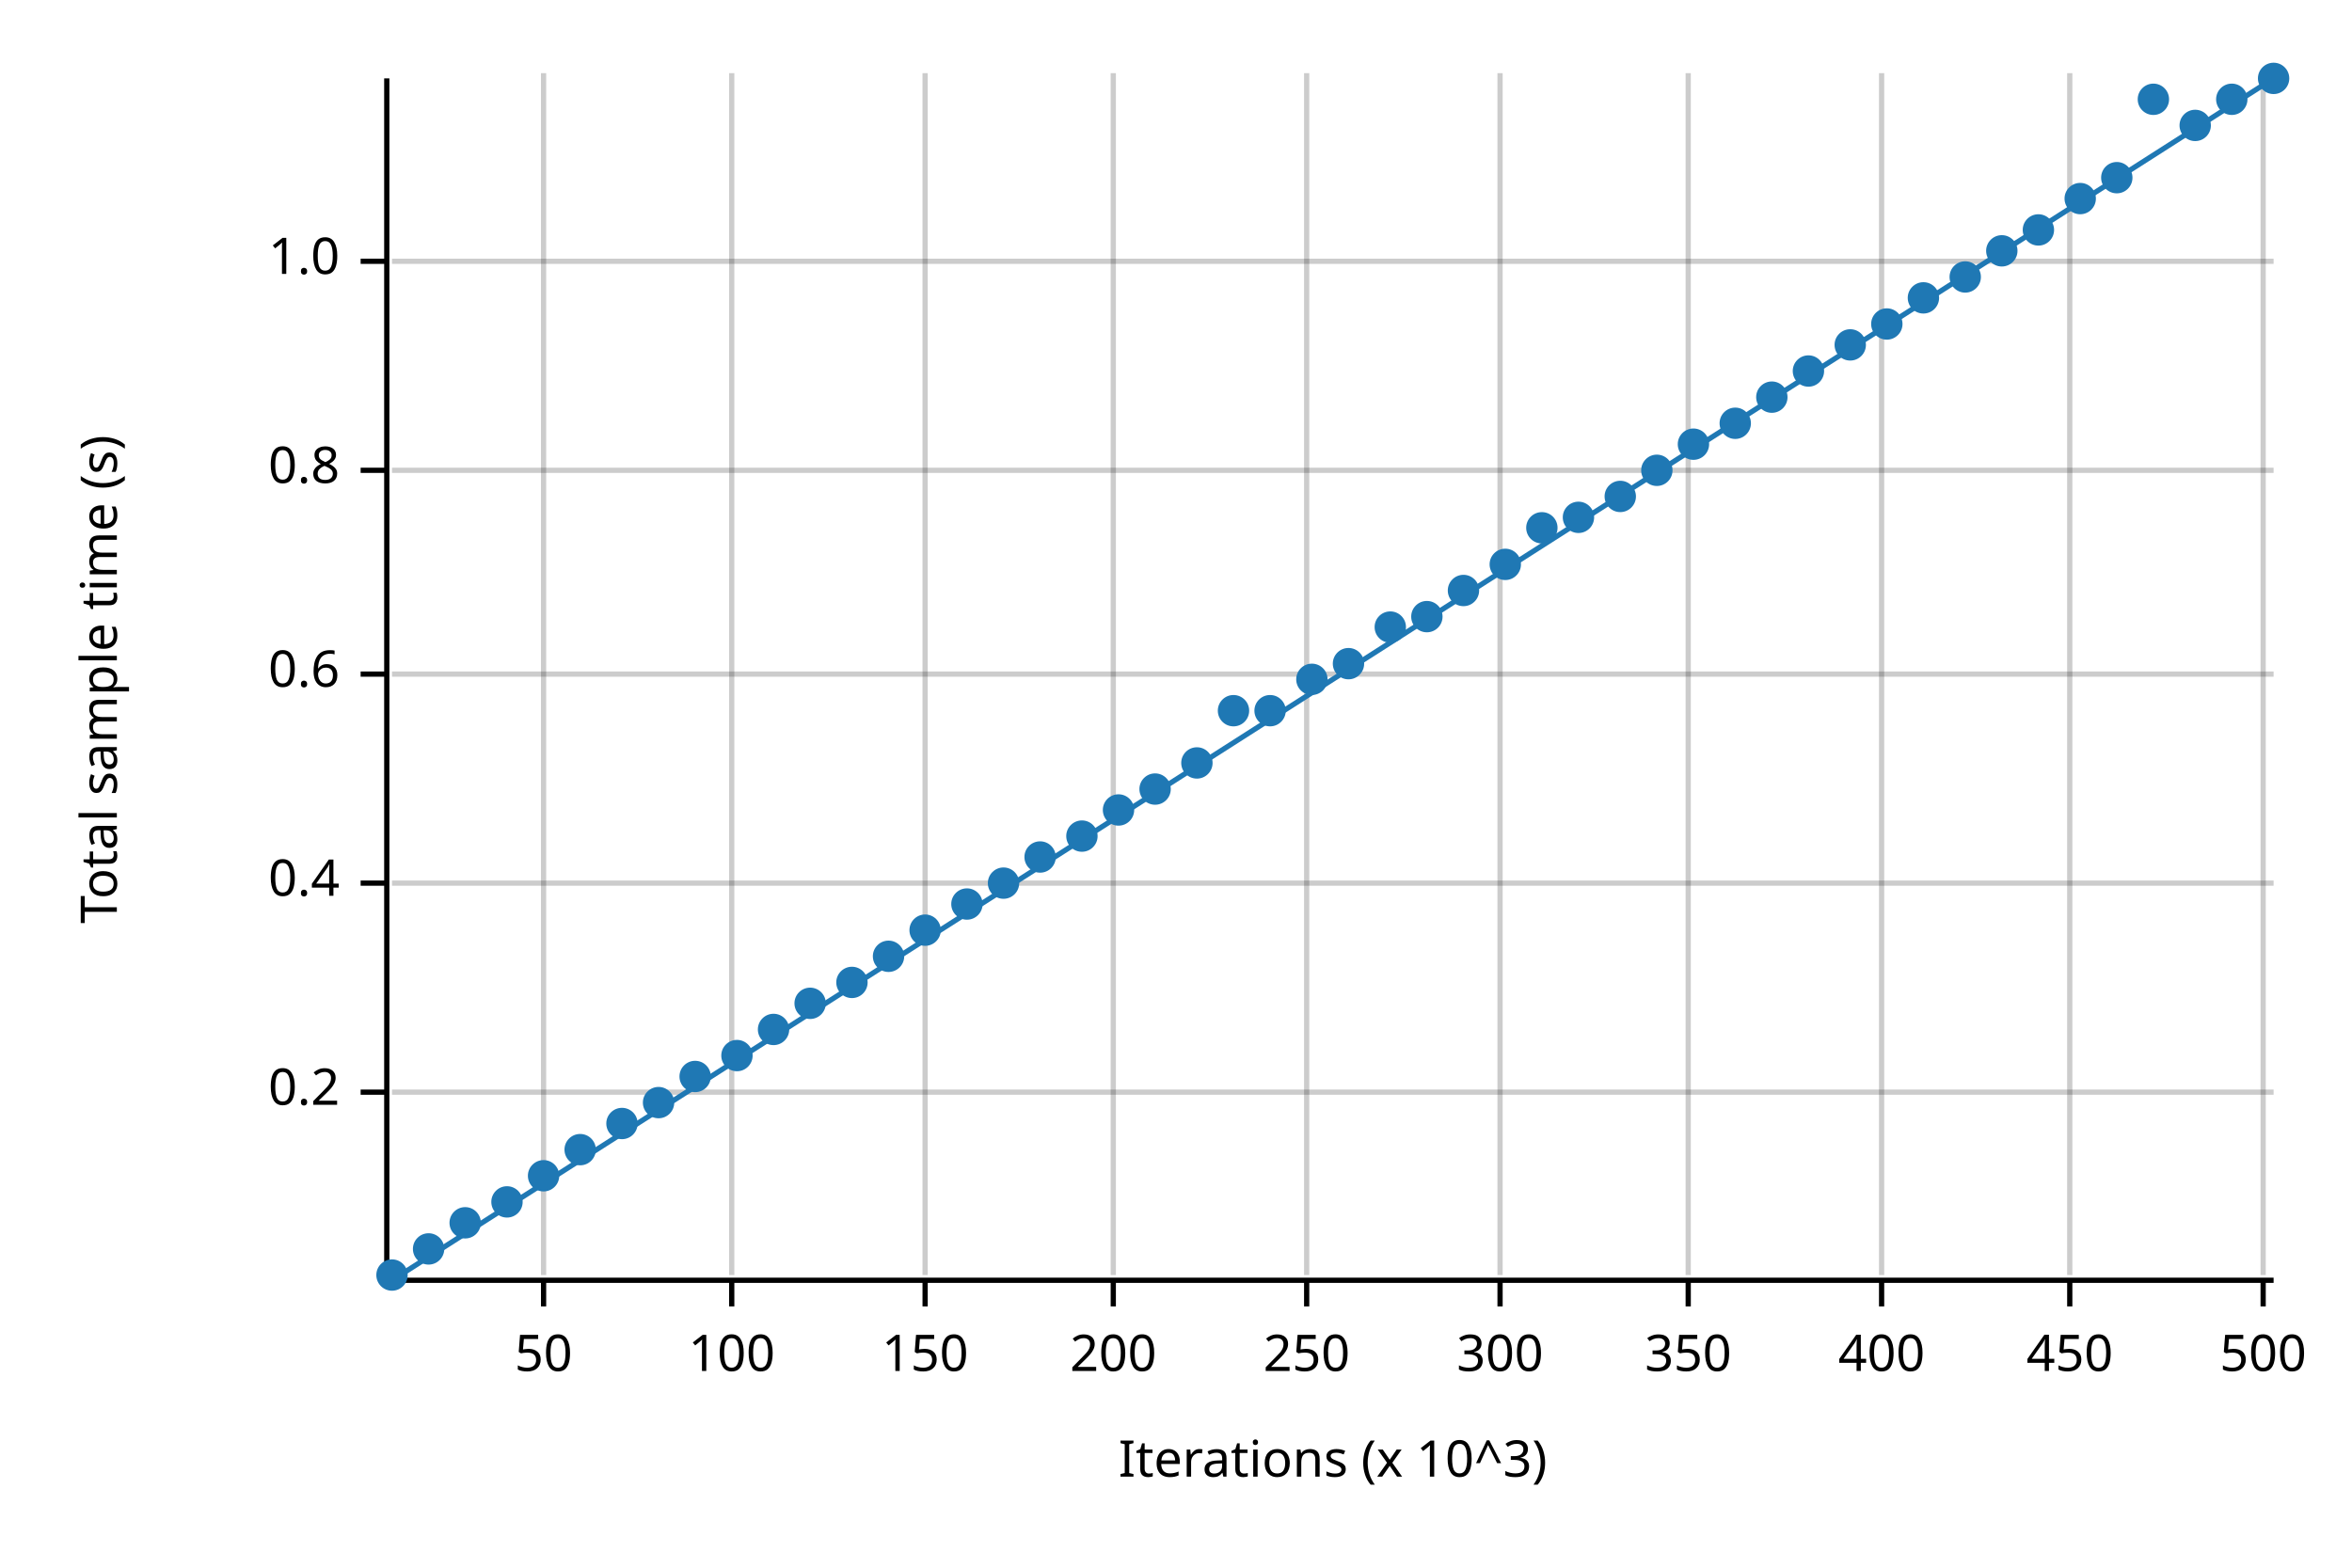
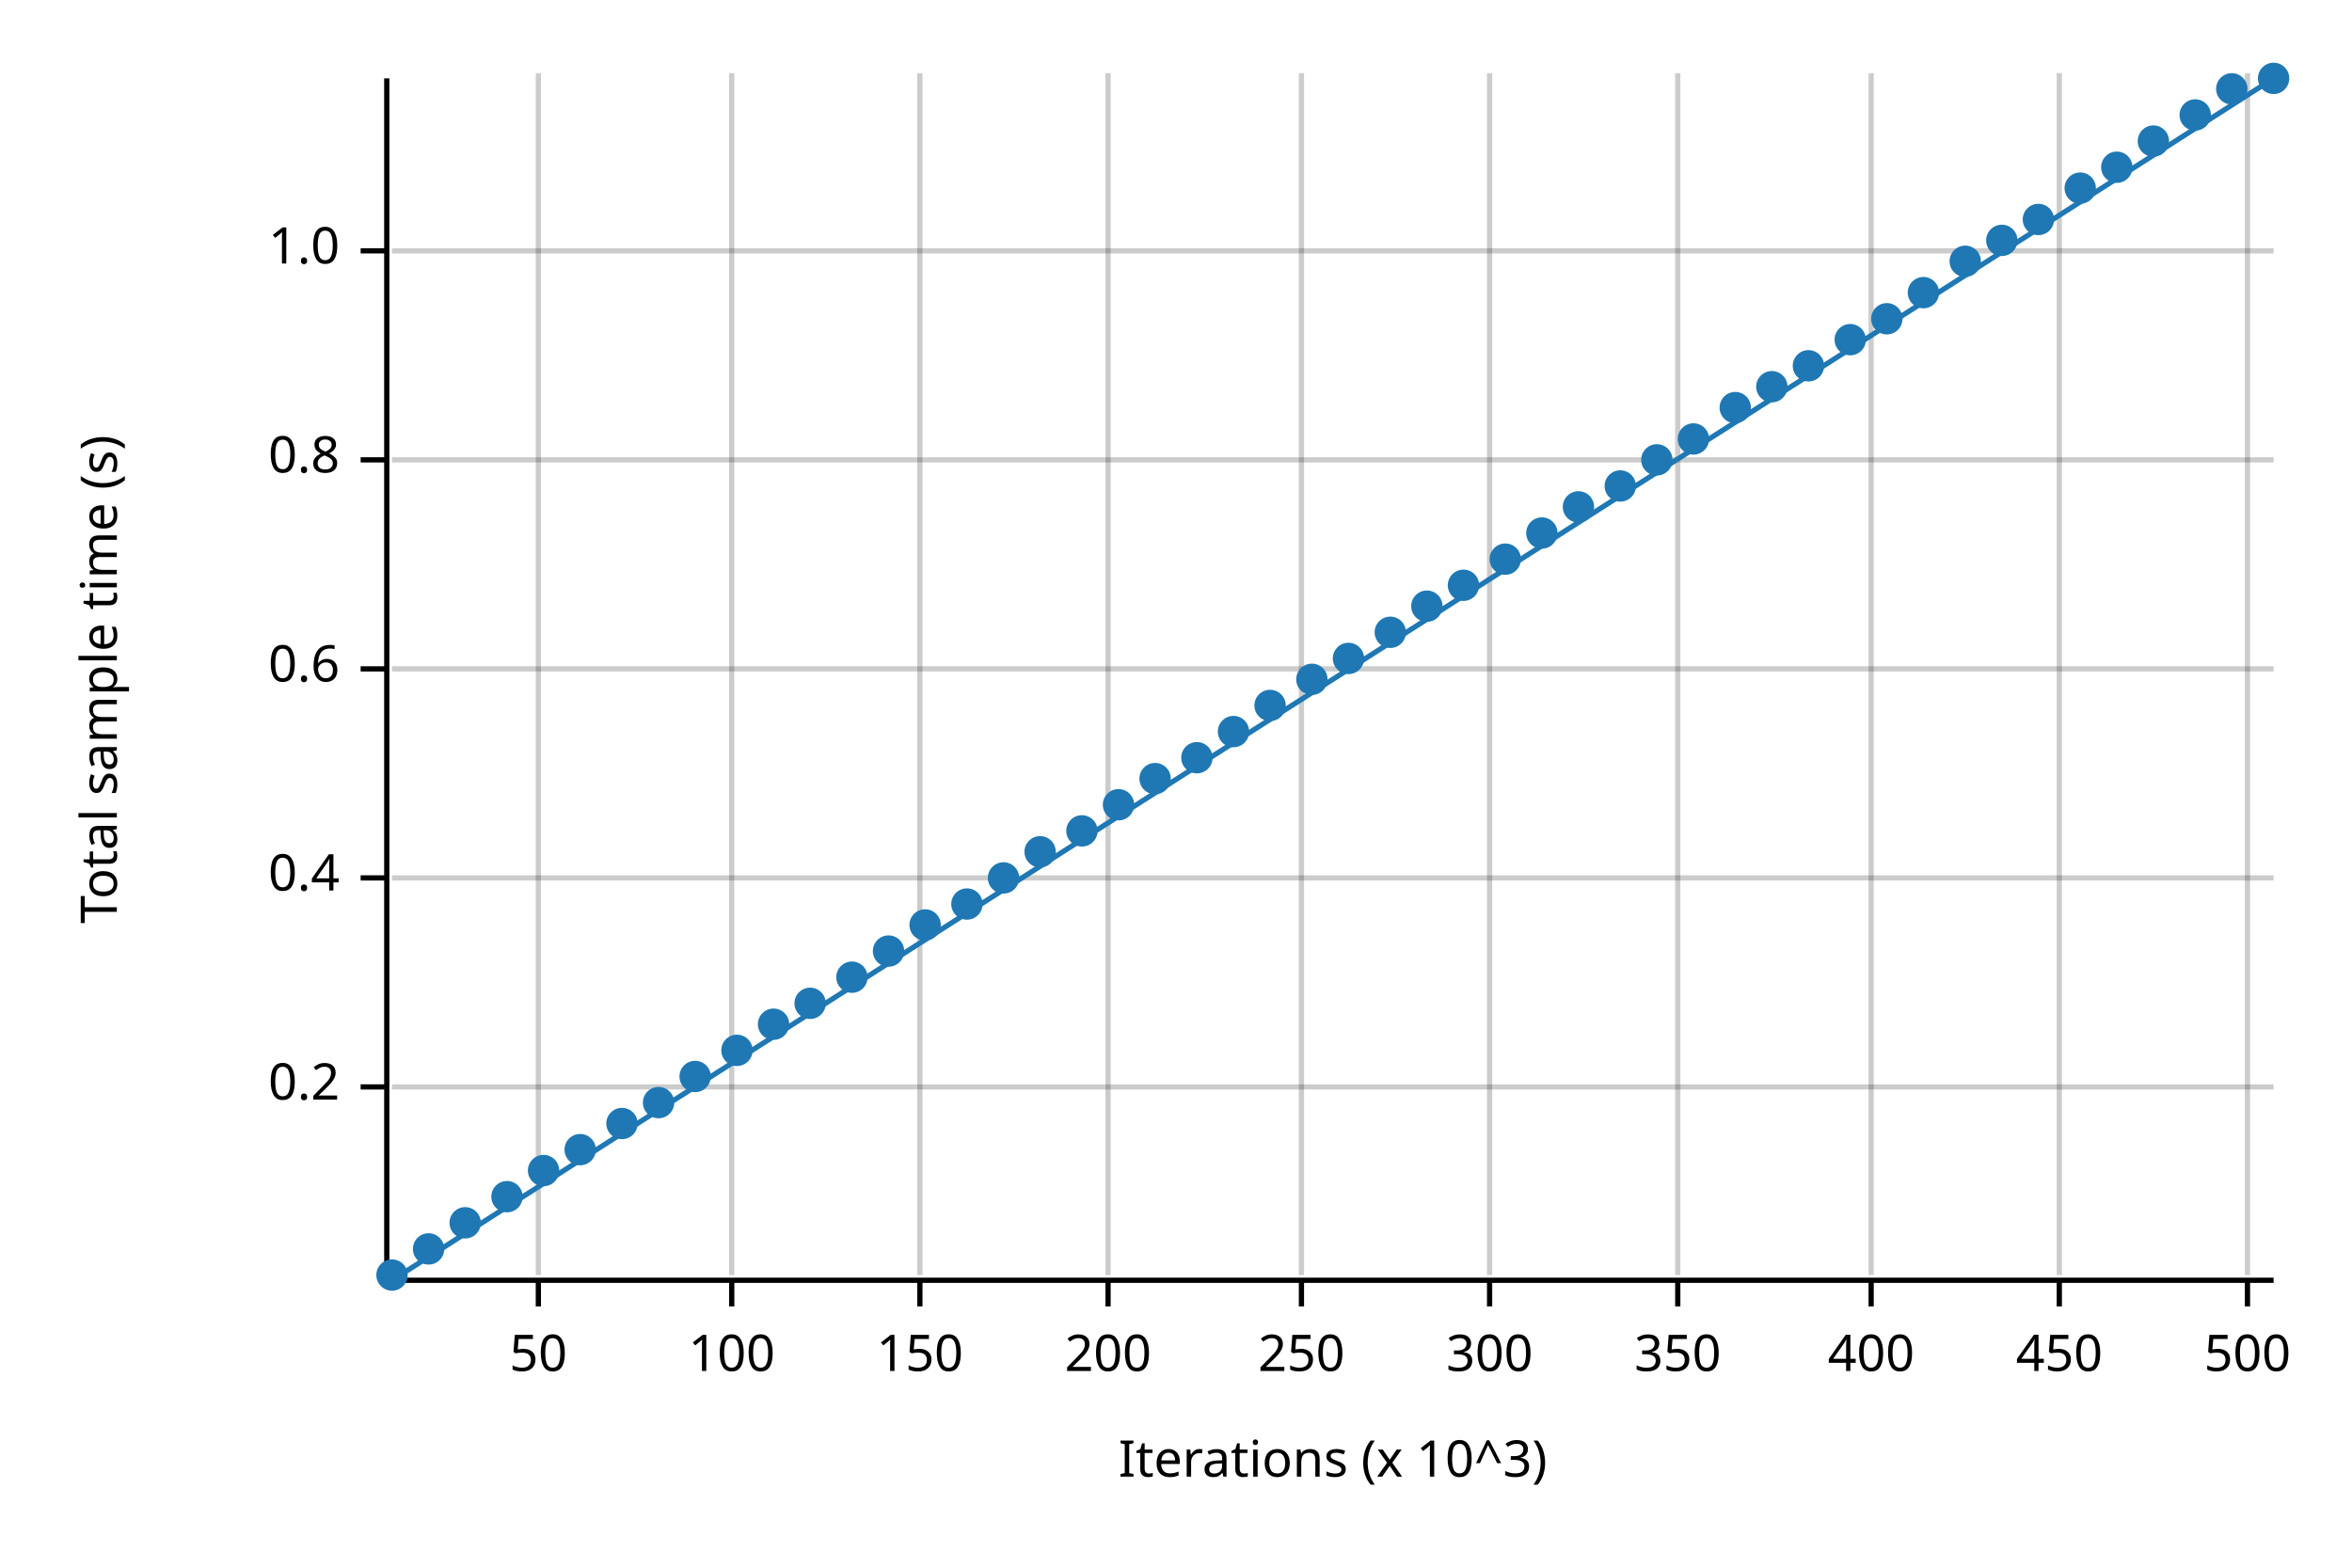
<svg xmlns="http://www.w3.org/2000/svg" width="450" height="300" viewBox="0 0 450 300">
  <text x="15" y="130" dy="0.76em" text-anchor="middle" font-family="sans-serif" font-size="9.677" opacity="1" fill="#000000" transform="rotate(270, 15, 130)">
Total sample time (s)
</text>
  <text x="255" y="285" dy="-0.5ex" text-anchor="middle" font-family="sans-serif" font-size="9.677" opacity="1" fill="#000000">
Iterations (x 10^3)
</text>
-   <line opacity="0.2" stroke="#000000" stroke-width="1" x1="104" y1="244" x2="104" y2="14" />
+   <line opacity="0.2" stroke="#000000" stroke-width="1" x1="103" y1="244" x2="103" y2="14" />
  <line opacity="0.2" stroke="#000000" stroke-width="1" x1="140" y1="244" x2="140" y2="14" />
-   <line opacity="0.2" stroke="#000000" stroke-width="1" x1="177" y1="244" x2="177" y2="14" />
-   <line opacity="0.2" stroke="#000000" stroke-width="1" x1="213" y1="244" x2="213" y2="14" />
-   <line opacity="0.2" stroke="#000000" stroke-width="1" x1="250" y1="244" x2="250" y2="14" />
-   <line opacity="0.2" stroke="#000000" stroke-width="1" x1="287" y1="244" x2="287" y2="14" />
-   <line opacity="0.2" stroke="#000000" stroke-width="1" x1="323" y1="244" x2="323" y2="14" />
-   <line opacity="0.2" stroke="#000000" stroke-width="1" x1="360" y1="244" x2="360" y2="14" />
-   <line opacity="0.2" stroke="#000000" stroke-width="1" x1="396" y1="244" x2="396" y2="14" />
-   <line opacity="0.2" stroke="#000000" stroke-width="1" x1="433" y1="244" x2="433" y2="14" />
-   <line opacity="0.2" stroke="#000000" stroke-width="1" x1="75" y1="209" x2="435" y2="209" />
-   <line opacity="0.2" stroke="#000000" stroke-width="1" x1="75" y1="169" x2="435" y2="169" />
-   <line opacity="0.2" stroke="#000000" stroke-width="1" x1="75" y1="129" x2="435" y2="129" />
-   <line opacity="0.2" stroke="#000000" stroke-width="1" x1="75" y1="90" x2="435" y2="90" />
-   <line opacity="0.2" stroke="#000000" stroke-width="1" x1="75" y1="50" x2="435" y2="50" />
+   <line opacity="0.2" stroke="#000000" stroke-width="1" x1="176" y1="244" x2="176" y2="14" />
+   <line opacity="0.2" stroke="#000000" stroke-width="1" x1="212" y1="244" x2="212" y2="14" />
+   <line opacity="0.2" stroke="#000000" stroke-width="1" x1="249" y1="244" x2="249" y2="14" />
+   <line opacity="0.2" stroke="#000000" stroke-width="1" x1="285" y1="244" x2="285" y2="14" />
+   <line opacity="0.2" stroke="#000000" stroke-width="1" x1="321" y1="244" x2="321" y2="14" />
+   <line opacity="0.2" stroke="#000000" stroke-width="1" x1="358" y1="244" x2="358" y2="14" />
+   <line opacity="0.2" stroke="#000000" stroke-width="1" x1="394" y1="244" x2="394" y2="14" />
+   <line opacity="0.2" stroke="#000000" stroke-width="1" x1="430" y1="244" x2="430" y2="14" />
+   <line opacity="0.2" stroke="#000000" stroke-width="1" x1="75" y1="208" x2="435" y2="208" />
+   <line opacity="0.2" stroke="#000000" stroke-width="1" x1="75" y1="168" x2="435" y2="168" />
+   <line opacity="0.2" stroke="#000000" stroke-width="1" x1="75" y1="128" x2="435" y2="128" />
+   <line opacity="0.2" stroke="#000000" stroke-width="1" x1="75" y1="88" x2="435" y2="88" />
+   <line opacity="0.2" stroke="#000000" stroke-width="1" x1="75" y1="48" x2="435" y2="48" />
  <polyline fill="none" opacity="1" stroke="#000000" stroke-width="1" points="74,15 74,245 " />
-   <text x="65" y="209" dy="0.5ex" text-anchor="end" font-family="sans-serif" font-size="9.677" opacity="1" fill="#000000">
+   <text x="65" y="208" dy="0.5ex" text-anchor="end" font-family="sans-serif" font-size="9.677" opacity="1" fill="#000000">
0.2
</text>
-   <polyline fill="none" opacity="1" stroke="#000000" stroke-width="1" points="69,209 74,209 " />
-   <text x="65" y="169" dy="0.5ex" text-anchor="end" font-family="sans-serif" font-size="9.677" opacity="1" fill="#000000">
+   <polyline fill="none" opacity="1" stroke="#000000" stroke-width="1" points="69,208 74,208 " />
+   <text x="65" y="168" dy="0.5ex" text-anchor="end" font-family="sans-serif" font-size="9.677" opacity="1" fill="#000000">
0.4
</text>
-   <polyline fill="none" opacity="1" stroke="#000000" stroke-width="1" points="69,169 74,169 " />
-   <text x="65" y="129" dy="0.5ex" text-anchor="end" font-family="sans-serif" font-size="9.677" opacity="1" fill="#000000">
+   <polyline fill="none" opacity="1" stroke="#000000" stroke-width="1" points="69,168 74,168 " />
+   <text x="65" y="128" dy="0.5ex" text-anchor="end" font-family="sans-serif" font-size="9.677" opacity="1" fill="#000000">
0.6
</text>
-   <polyline fill="none" opacity="1" stroke="#000000" stroke-width="1" points="69,129 74,129 " />
-   <text x="65" y="90" dy="0.5ex" text-anchor="end" font-family="sans-serif" font-size="9.677" opacity="1" fill="#000000">
+   <polyline fill="none" opacity="1" stroke="#000000" stroke-width="1" points="69,128 74,128 " />
+   <text x="65" y="88" dy="0.5ex" text-anchor="end" font-family="sans-serif" font-size="9.677" opacity="1" fill="#000000">
0.8
</text>
-   <polyline fill="none" opacity="1" stroke="#000000" stroke-width="1" points="69,90 74,90 " />
-   <text x="65" y="50" dy="0.5ex" text-anchor="end" font-family="sans-serif" font-size="9.677" opacity="1" fill="#000000">
+   <polyline fill="none" opacity="1" stroke="#000000" stroke-width="1" points="69,88 74,88 " />
+   <text x="65" y="48" dy="0.5ex" text-anchor="end" font-family="sans-serif" font-size="9.677" opacity="1" fill="#000000">
1.0
</text>
-   <polyline fill="none" opacity="1" stroke="#000000" stroke-width="1" points="69,50 74,50 " />
+   <polyline fill="none" opacity="1" stroke="#000000" stroke-width="1" points="69,48 74,48 " />
  <polyline fill="none" opacity="1" stroke="#000000" stroke-width="1" points="75,245 435,245 " />
-   <text x="104" y="255" dy="0.76em" text-anchor="middle" font-family="sans-serif" font-size="9.677" opacity="1" fill="#000000">
+   <text x="103" y="255" dy="0.76em" text-anchor="middle" font-family="sans-serif" font-size="9.677" opacity="1" fill="#000000">
50
</text>
-   <polyline fill="none" opacity="1" stroke="#000000" stroke-width="1" points="104,245 104,250 " />
+   <polyline fill="none" opacity="1" stroke="#000000" stroke-width="1" points="103,245 103,250 " />
  <text x="140" y="255" dy="0.76em" text-anchor="middle" font-family="sans-serif" font-size="9.677" opacity="1" fill="#000000">
100
</text>
  <polyline fill="none" opacity="1" stroke="#000000" stroke-width="1" points="140,245 140,250 " />
-   <text x="177" y="255" dy="0.76em" text-anchor="middle" font-family="sans-serif" font-size="9.677" opacity="1" fill="#000000">
+   <text x="176" y="255" dy="0.76em" text-anchor="middle" font-family="sans-serif" font-size="9.677" opacity="1" fill="#000000">
150
</text>
-   <polyline fill="none" opacity="1" stroke="#000000" stroke-width="1" points="177,245 177,250 " />
-   <text x="213" y="255" dy="0.76em" text-anchor="middle" font-family="sans-serif" font-size="9.677" opacity="1" fill="#000000">
+   <polyline fill="none" opacity="1" stroke="#000000" stroke-width="1" points="176,245 176,250 " />
+   <text x="212" y="255" dy="0.76em" text-anchor="middle" font-family="sans-serif" font-size="9.677" opacity="1" fill="#000000">
200
</text>
-   <polyline fill="none" opacity="1" stroke="#000000" stroke-width="1" points="213,245 213,250 " />
-   <text x="250" y="255" dy="0.76em" text-anchor="middle" font-family="sans-serif" font-size="9.677" opacity="1" fill="#000000">
+   <polyline fill="none" opacity="1" stroke="#000000" stroke-width="1" points="212,245 212,250 " />
+   <text x="249" y="255" dy="0.76em" text-anchor="middle" font-family="sans-serif" font-size="9.677" opacity="1" fill="#000000">
250
</text>
-   <polyline fill="none" opacity="1" stroke="#000000" stroke-width="1" points="250,245 250,250 " />
-   <text x="287" y="255" dy="0.76em" text-anchor="middle" font-family="sans-serif" font-size="9.677" opacity="1" fill="#000000">
+   <polyline fill="none" opacity="1" stroke="#000000" stroke-width="1" points="249,245 249,250 " />
+   <text x="285" y="255" dy="0.76em" text-anchor="middle" font-family="sans-serif" font-size="9.677" opacity="1" fill="#000000">
300
</text>
-   <polyline fill="none" opacity="1" stroke="#000000" stroke-width="1" points="287,245 287,250 " />
-   <text x="323" y="255" dy="0.76em" text-anchor="middle" font-family="sans-serif" font-size="9.677" opacity="1" fill="#000000">
+   <polyline fill="none" opacity="1" stroke="#000000" stroke-width="1" points="285,245 285,250 " />
+   <text x="321" y="255" dy="0.76em" text-anchor="middle" font-family="sans-serif" font-size="9.677" opacity="1" fill="#000000">
350
</text>
-   <polyline fill="none" opacity="1" stroke="#000000" stroke-width="1" points="323,245 323,250 " />
-   <text x="360" y="255" dy="0.76em" text-anchor="middle" font-family="sans-serif" font-size="9.677" opacity="1" fill="#000000">
+   <polyline fill="none" opacity="1" stroke="#000000" stroke-width="1" points="321,245 321,250 " />
+   <text x="358" y="255" dy="0.76em" text-anchor="middle" font-family="sans-serif" font-size="9.677" opacity="1" fill="#000000">
400
</text>
-   <polyline fill="none" opacity="1" stroke="#000000" stroke-width="1" points="360,245 360,250 " />
-   <text x="396" y="255" dy="0.76em" text-anchor="middle" font-family="sans-serif" font-size="9.677" opacity="1" fill="#000000">
+   <polyline fill="none" opacity="1" stroke="#000000" stroke-width="1" points="358,245 358,250 " />
+   <text x="394" y="255" dy="0.76em" text-anchor="middle" font-family="sans-serif" font-size="9.677" opacity="1" fill="#000000">
450
</text>
-   <polyline fill="none" opacity="1" stroke="#000000" stroke-width="1" points="396,245 396,250 " />
-   <text x="433" y="255" dy="0.76em" text-anchor="middle" font-family="sans-serif" font-size="9.677" opacity="1" fill="#000000">
+   <polyline fill="none" opacity="1" stroke="#000000" stroke-width="1" points="394,245 394,250 " />
+   <text x="430" y="255" dy="0.76em" text-anchor="middle" font-family="sans-serif" font-size="9.677" opacity="1" fill="#000000">
500
</text>
-   <polyline fill="none" opacity="1" stroke="#000000" stroke-width="1" points="433,245 433,250 " />
+   <polyline fill="none" opacity="1" stroke="#000000" stroke-width="1" points="430,245 430,250 " />
  <circle cx="75" cy="244" r="3" opacity="1" fill="#1F78B4" stroke="none" stroke-width="1" />
  <circle cx="82" cy="239" r="3" opacity="1" fill="#1F78B4" stroke="none" stroke-width="1" />
  <circle cx="89" cy="234" r="3" opacity="1" fill="#1F78B4" stroke="none" stroke-width="1" />
-   <circle cx="97" cy="230" r="3" opacity="1" fill="#1F78B4" stroke="none" stroke-width="1" />
-   <circle cx="104" cy="225" r="3" opacity="1" fill="#1F78B4" stroke="none" stroke-width="1" />
+   <circle cx="97" cy="229" r="3" opacity="1" fill="#1F78B4" stroke="none" stroke-width="1" />
+   <circle cx="104" cy="224" r="3" opacity="1" fill="#1F78B4" stroke="none" stroke-width="1" />
  <circle cx="111" cy="220" r="3" opacity="1" fill="#1F78B4" stroke="none" stroke-width="1" />
  <circle cx="119" cy="215" r="3" opacity="1" fill="#1F78B4" stroke="none" stroke-width="1" />
  <circle cx="126" cy="211" r="3" opacity="1" fill="#1F78B4" stroke="none" stroke-width="1" />
  <circle cx="133" cy="206" r="3" opacity="1" fill="#1F78B4" stroke="none" stroke-width="1" />
-   <circle cx="141" cy="202" r="3" opacity="1" fill="#1F78B4" stroke="none" stroke-width="1" />
-   <circle cx="148" cy="197" r="3" opacity="1" fill="#1F78B4" stroke="none" stroke-width="1" />
+   <circle cx="141" cy="201" r="3" opacity="1" fill="#1F78B4" stroke="none" stroke-width="1" />
+   <circle cx="148" cy="196" r="3" opacity="1" fill="#1F78B4" stroke="none" stroke-width="1" />
  <circle cx="155" cy="192" r="3" opacity="1" fill="#1F78B4" stroke="none" stroke-width="1" />
-   <circle cx="163" cy="188" r="3" opacity="1" fill="#1F78B4" stroke="none" stroke-width="1" />
-   <circle cx="170" cy="183" r="3" opacity="1" fill="#1F78B4" stroke="none" stroke-width="1" />
-   <circle cx="177" cy="178" r="3" opacity="1" fill="#1F78B4" stroke="none" stroke-width="1" />
+   <circle cx="163" cy="187" r="3" opacity="1" fill="#1F78B4" stroke="none" stroke-width="1" />
+   <circle cx="170" cy="182" r="3" opacity="1" fill="#1F78B4" stroke="none" stroke-width="1" />
+   <circle cx="177" cy="177" r="3" opacity="1" fill="#1F78B4" stroke="none" stroke-width="1" />
  <circle cx="185" cy="173" r="3" opacity="1" fill="#1F78B4" stroke="none" stroke-width="1" />
-   <circle cx="192" cy="169" r="3" opacity="1" fill="#1F78B4" stroke="none" stroke-width="1" />
-   <circle cx="199" cy="164" r="3" opacity="1" fill="#1F78B4" stroke="none" stroke-width="1" />
-   <circle cx="207" cy="160" r="3" opacity="1" fill="#1F78B4" stroke="none" stroke-width="1" />
-   <circle cx="214" cy="155" r="3" opacity="1" fill="#1F78B4" stroke="none" stroke-width="1" />
-   <circle cx="221" cy="151" r="3" opacity="1" fill="#1F78B4" stroke="none" stroke-width="1" />
-   <circle cx="229" cy="146" r="3" opacity="1" fill="#1F78B4" stroke="none" stroke-width="1" />
-   <circle cx="236" cy="136" r="3" opacity="1" fill="#1F78B4" stroke="none" stroke-width="1" />
-   <circle cx="243" cy="136" r="3" opacity="1" fill="#1F78B4" stroke="none" stroke-width="1" />
+   <circle cx="192" cy="168" r="3" opacity="1" fill="#1F78B4" stroke="none" stroke-width="1" />
+   <circle cx="199" cy="163" r="3" opacity="1" fill="#1F78B4" stroke="none" stroke-width="1" />
+   <circle cx="207" cy="159" r="3" opacity="1" fill="#1F78B4" stroke="none" stroke-width="1" />
+   <circle cx="214" cy="154" r="3" opacity="1" fill="#1F78B4" stroke="none" stroke-width="1" />
+   <circle cx="221" cy="149" r="3" opacity="1" fill="#1F78B4" stroke="none" stroke-width="1" />
+   <circle cx="229" cy="145" r="3" opacity="1" fill="#1F78B4" stroke="none" stroke-width="1" />
+   <circle cx="236" cy="140" r="3" opacity="1" fill="#1F78B4" stroke="none" stroke-width="1" />
+   <circle cx="243" cy="135" r="3" opacity="1" fill="#1F78B4" stroke="none" stroke-width="1" />
  <circle cx="251" cy="130" r="3" opacity="1" fill="#1F78B4" stroke="none" stroke-width="1" />
-   <circle cx="258" cy="127" r="3" opacity="1" fill="#1F78B4" stroke="none" stroke-width="1" />
-   <circle cx="266" cy="120" r="3" opacity="1" fill="#1F78B4" stroke="none" stroke-width="1" />
-   <circle cx="273" cy="118" r="3" opacity="1" fill="#1F78B4" stroke="none" stroke-width="1" />
-   <circle cx="280" cy="113" r="3" opacity="1" fill="#1F78B4" stroke="none" stroke-width="1" />
-   <circle cx="288" cy="108" r="3" opacity="1" fill="#1F78B4" stroke="none" stroke-width="1" />
-   <circle cx="295" cy="101" r="3" opacity="1" fill="#1F78B4" stroke="none" stroke-width="1" />
-   <circle cx="302" cy="99" r="3" opacity="1" fill="#1F78B4" stroke="none" stroke-width="1" />
-   <circle cx="310" cy="95" r="3" opacity="1" fill="#1F78B4" stroke="none" stroke-width="1" />
-   <circle cx="317" cy="90" r="3" opacity="1" fill="#1F78B4" stroke="none" stroke-width="1" />
-   <circle cx="324" cy="85" r="3" opacity="1" fill="#1F78B4" stroke="none" stroke-width="1" />
-   <circle cx="332" cy="81" r="3" opacity="1" fill="#1F78B4" stroke="none" stroke-width="1" />
-   <circle cx="339" cy="76" r="3" opacity="1" fill="#1F78B4" stroke="none" stroke-width="1" />
-   <circle cx="346" cy="71" r="3" opacity="1" fill="#1F78B4" stroke="none" stroke-width="1" />
-   <circle cx="354" cy="66" r="3" opacity="1" fill="#1F78B4" stroke="none" stroke-width="1" />
-   <circle cx="361" cy="62" r="3" opacity="1" fill="#1F78B4" stroke="none" stroke-width="1" />
-   <circle cx="368" cy="57" r="3" opacity="1" fill="#1F78B4" stroke="none" stroke-width="1" />
-   <circle cx="376" cy="53" r="3" opacity="1" fill="#1F78B4" stroke="none" stroke-width="1" />
-   <circle cx="383" cy="48" r="3" opacity="1" fill="#1F78B4" stroke="none" stroke-width="1" />
-   <circle cx="390" cy="44" r="3" opacity="1" fill="#1F78B4" stroke="none" stroke-width="1" />
-   <circle cx="398" cy="38" r="3" opacity="1" fill="#1F78B4" stroke="none" stroke-width="1" />
-   <circle cx="405" cy="34" r="3" opacity="1" fill="#1F78B4" stroke="none" stroke-width="1" />
-   <circle cx="412" cy="19" r="3" opacity="1" fill="#1F78B4" stroke="none" stroke-width="1" />
-   <circle cx="420" cy="24" r="3" opacity="1" fill="#1F78B4" stroke="none" stroke-width="1" />
-   <circle cx="427" cy="19" r="3" opacity="1" fill="#1F78B4" stroke="none" stroke-width="1" />
+   <circle cx="258" cy="126" r="3" opacity="1" fill="#1F78B4" stroke="none" stroke-width="1" />
+   <circle cx="266" cy="121" r="3" opacity="1" fill="#1F78B4" stroke="none" stroke-width="1" />
+   <circle cx="273" cy="116" r="3" opacity="1" fill="#1F78B4" stroke="none" stroke-width="1" />
+   <circle cx="280" cy="112" r="3" opacity="1" fill="#1F78B4" stroke="none" stroke-width="1" />
+   <circle cx="288" cy="107" r="3" opacity="1" fill="#1F78B4" stroke="none" stroke-width="1" />
+   <circle cx="295" cy="102" r="3" opacity="1" fill="#1F78B4" stroke="none" stroke-width="1" />
+   <circle cx="302" cy="97" r="3" opacity="1" fill="#1F78B4" stroke="none" stroke-width="1" />
+   <circle cx="310" cy="93" r="3" opacity="1" fill="#1F78B4" stroke="none" stroke-width="1" />
+   <circle cx="317" cy="88" r="3" opacity="1" fill="#1F78B4" stroke="none" stroke-width="1" />
+   <circle cx="324" cy="84" r="3" opacity="1" fill="#1F78B4" stroke="none" stroke-width="1" />
+   <circle cx="332" cy="78" r="3" opacity="1" fill="#1F78B4" stroke="none" stroke-width="1" />
+   <circle cx="339" cy="74" r="3" opacity="1" fill="#1F78B4" stroke="none" stroke-width="1" />
+   <circle cx="346" cy="70" r="3" opacity="1" fill="#1F78B4" stroke="none" stroke-width="1" />
+   <circle cx="354" cy="65" r="3" opacity="1" fill="#1F78B4" stroke="none" stroke-width="1" />
+   <circle cx="361" cy="61" r="3" opacity="1" fill="#1F78B4" stroke="none" stroke-width="1" />
+   <circle cx="368" cy="56" r="3" opacity="1" fill="#1F78B4" stroke="none" stroke-width="1" />
+   <circle cx="376" cy="50" r="3" opacity="1" fill="#1F78B4" stroke="none" stroke-width="1" />
+   <circle cx="383" cy="46" r="3" opacity="1" fill="#1F78B4" stroke="none" stroke-width="1" />
+   <circle cx="390" cy="42" r="3" opacity="1" fill="#1F78B4" stroke="none" stroke-width="1" />
+   <circle cx="398" cy="36" r="3" opacity="1" fill="#1F78B4" stroke="none" stroke-width="1" />
+   <circle cx="405" cy="32" r="3" opacity="1" fill="#1F78B4" stroke="none" stroke-width="1" />
+   <circle cx="412" cy="27" r="3" opacity="1" fill="#1F78B4" stroke="none" stroke-width="1" />
+   <circle cx="420" cy="22" r="3" opacity="1" fill="#1F78B4" stroke="none" stroke-width="1" />
+   <circle cx="427" cy="17" r="3" opacity="1" fill="#1F78B4" stroke="none" stroke-width="1" />
  <circle cx="435" cy="15" r="3" opacity="1" fill="#1F78B4" stroke="none" stroke-width="1" />
  <polyline fill="none" opacity="1" stroke="#1F78B4" stroke-width="1" points="75,245 435,15 " />
  <polygon opacity="0.25" fill="#1F78B4" points="75,245 435,15 435,15 " />
</svg>
